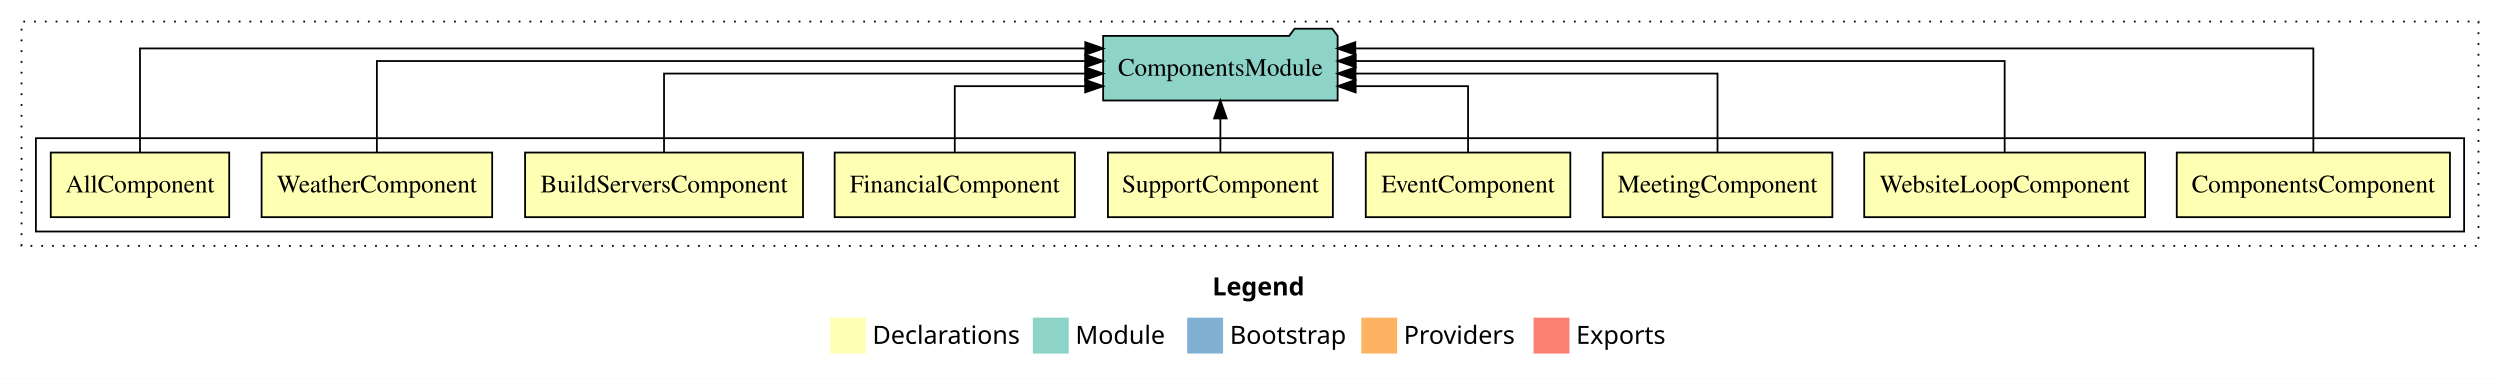
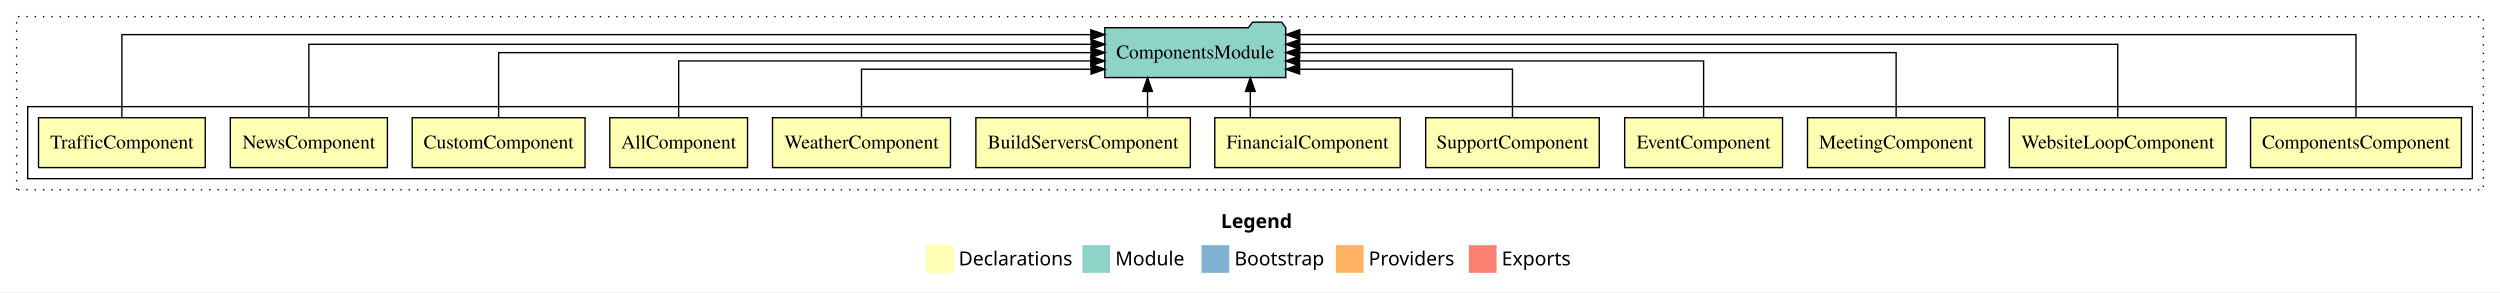
- <svg xmlns="http://www.w3.org/2000/svg" width="1393pt" height="211pt" viewBox="0.00 0.00 1393.00 211.00">
+ <svg xmlns="http://www.w3.org/2000/svg" width="1805pt" height="211pt" viewBox="0.00 0.00 1805.00 211.00">
  <g id="graph0" class="graph" transform="scale(1 1) rotate(0) translate(4 207)">
-     <polygon fill="#ffffff" stroke="transparent" points="-4,4 -4,-207 1389,-207 1389,4 -4,4" />
-     <text text-anchor="start" x="671.509" y="-42.4" font-family="sans-serif" font-weight="bold" font-size="14.00" fill="#000000">Legend</text>
-     <polygon fill="#ffffb3" stroke="transparent" points="458.5,-10 458.5,-30 478.5,-30 478.5,-10 458.5,-10" />
-     <text text-anchor="start" x="482.129" y="-15.4" font-family="sans-serif" font-size="14.00" fill="#000000">  Declarations</text>
-     <polygon fill="#8dd3c7" stroke="transparent" points="571.5,-10 571.5,-30 591.5,-30 591.5,-10 571.5,-10" />
-     <text text-anchor="start" x="595.225" y="-15.4" font-family="sans-serif" font-size="14.00" fill="#000000">  Module</text>
-     <polygon fill="#80b1d3" stroke="transparent" points="657.5,-10 657.5,-30 677.5,-30 677.5,-10 657.5,-10" />
-     <text text-anchor="start" x="681.281" y="-15.4" font-family="sans-serif" font-size="14.00" fill="#000000">  Bootstrap</text>
-     <polygon fill="#fdb462" stroke="transparent" points="754.5,-10 754.5,-30 774.5,-30 774.5,-10 754.5,-10" />
-     <text text-anchor="start" x="778.173" y="-15.4" font-family="sans-serif" font-size="14.00" fill="#000000">  Providers</text>
-     <polygon fill="#fb8072" stroke="transparent" points="850.5,-10 850.5,-30 870.5,-30 870.5,-10 850.5,-10" />
-     <text text-anchor="start" x="874.226" y="-15.4" font-family="sans-serif" font-size="14.00" fill="#000000">  Exports</text>
+     <polygon fill="#ffffff" stroke="transparent" points="-4,4 -4,-207 1801,-207 1801,4 -4,4" />
+     <text text-anchor="start" x="877.509" y="-42.4" font-family="sans-serif" font-weight="bold" font-size="14.00" fill="#000000">Legend</text>
+     <polygon fill="#ffffb3" stroke="transparent" points="664.5,-10 664.5,-30 684.5,-30 684.5,-10 664.5,-10" />
+     <text text-anchor="start" x="688.129" y="-15.4" font-family="sans-serif" font-size="14.00" fill="#000000">  Declarations</text>
+     <polygon fill="#8dd3c7" stroke="transparent" points="777.5,-10 777.5,-30 797.5,-30 797.5,-10 777.5,-10" />
+     <text text-anchor="start" x="801.225" y="-15.4" font-family="sans-serif" font-size="14.00" fill="#000000">  Module</text>
+     <polygon fill="#80b1d3" stroke="transparent" points="863.5,-10 863.5,-30 883.5,-30 883.5,-10 863.5,-10" />
+     <text text-anchor="start" x="887.281" y="-15.4" font-family="sans-serif" font-size="14.00" fill="#000000">  Bootstrap</text>
+     <polygon fill="#fdb462" stroke="transparent" points="960.5,-10 960.5,-30 980.5,-30 980.5,-10 960.5,-10" />
+     <text text-anchor="start" x="984.173" y="-15.4" font-family="sans-serif" font-size="14.00" fill="#000000">  Providers</text>
+     <polygon fill="#fb8072" stroke="transparent" points="1056.5,-10 1056.5,-30 1076.5,-30 1076.5,-10 1056.5,-10" />
+     <text text-anchor="start" x="1080.226" y="-15.4" font-family="sans-serif" font-size="14.00" fill="#000000">  Exports</text>
    <g id="clust1" class="cluster">
-       <polygon fill="none" stroke="#000000" stroke-dasharray="1,5" points="8,-70 8,-195 1377,-195 1377,-70 8,-70" />
+       <polygon fill="none" stroke="#000000" stroke-dasharray="1,5" points="8,-70 8,-195 1789,-195 1789,-70 8,-70" />
    </g>
    <g id="clust2" class="cluster">
-       <polygon fill="none" stroke="#000000" points="16,-78 16,-130 1369,-130 1369,-78 16,-78" />
+       <polygon fill="none" stroke="#000000" points="16,-78 16,-130 1781,-130 1781,-78 16,-78" />
    </g>
    <g id="node1" class="node">
-       <polygon fill="#ffffb3" stroke="#000000" points="1361.109,-122 1208.891,-122 1208.891,-86 1361.109,-86 1361.109,-122" />
-       <text text-anchor="middle" x="1285" y="-99.8" font-family="Times,serif" font-size="14.00" fill="#000000">ComponentsComponent</text>
+       <polygon fill="#ffffb3" stroke="#000000" points="1773.109,-122 1620.891,-122 1620.891,-86 1773.109,-86 1773.109,-122" />
+       <text text-anchor="middle" x="1697" y="-99.8" font-family="Times,serif" font-size="14.00" fill="#000000">ComponentsComponent</text>
+     </g>
+     <g id="node13" class="node">
+       <polygon fill="#8dd3c7" stroke="#000000" points="924.327,-187 921.327,-191 900.327,-191 897.327,-187 793.673,-187 793.673,-151 924.327,-151 924.327,-187" />
+       <text text-anchor="middle" x="859" y="-164.8" font-family="Times,serif" font-size="14.00" fill="#000000">ComponentsModule</text>
+     </g>
+     <g id="edge1" class="edge">
+       <path fill="none" stroke="#000000" d="M1697,-122.091C1697,-145.133 1697,-182 1697,-182 1697,-182 934.407,-182 934.407,-182" />
+       <polygon fill="#000000" stroke="#000000" points="934.407,-178.5 924.407,-182 934.407,-185.5 934.407,-178.5" />
+     </g>
+     <g id="node2" class="node">
+       <polygon fill="#ffffb3" stroke="#000000" points="1603.255,-122 1446.745,-122 1446.745,-86 1603.255,-86 1603.255,-122" />
+       <text text-anchor="middle" x="1525" y="-99.8" font-family="Times,serif" font-size="14.00" fill="#000000">WebsiteLoopComponent</text>
+     </g>
+     <g id="edge2" class="edge">
+       <path fill="none" stroke="#000000" d="M1525,-122.284C1525,-143.321 1525,-175 1525,-175 1525,-175 934.376,-175 934.376,-175" />
+       <polygon fill="#000000" stroke="#000000" points="934.376,-171.5 924.376,-175 934.376,-178.5 934.376,-171.5" />
+     </g>
+     <g id="node3" class="node">
+       <polygon fill="#ffffb3" stroke="#000000" points="1428.987,-122 1301.013,-122 1301.013,-86 1428.987,-86 1428.987,-122" />
+       <text text-anchor="middle" x="1365" y="-99.8" font-family="Times,serif" font-size="14.00" fill="#000000">MeetingComponent</text>
+     </g>
+     <g id="edge3" class="edge">
+       <path fill="none" stroke="#000000" d="M1365,-122.106C1365,-141.339 1365,-169 1365,-169 1365,-169 934.373,-169 934.373,-169" />
+       <polygon fill="#000000" stroke="#000000" points="934.373,-165.5 924.373,-169 934.373,-172.5 934.373,-165.5" />
+     </g>
+     <g id="node4" class="node">
+       <polygon fill="#ffffb3" stroke="#000000" points="1282.99,-122 1169.01,-122 1169.01,-86 1282.99,-86 1282.99,-122" />
+       <text text-anchor="middle" x="1226" y="-99.8" font-family="Times,serif" font-size="14.00" fill="#000000">EventComponent</text>
+     </g>
+     <g id="edge4" class="edge">
+       <path fill="none" stroke="#000000" d="M1226,-122.022C1226,-139.373 1226,-163 1226,-163 1226,-163 934.189,-163 934.189,-163" />
+       <polygon fill="#000000" stroke="#000000" points="934.189,-159.5 924.189,-163 934.189,-166.5 934.189,-159.5" />
+     </g>
+     <g id="node5" class="node">
+       <polygon fill="#ffffb3" stroke="#000000" points="1150.667,-122 1025.333,-122 1025.333,-86 1150.667,-86 1150.667,-122" />
+       <text text-anchor="middle" x="1088" y="-99.8" font-family="Times,serif" font-size="14.00" fill="#000000">SupportComponent</text>
+     </g>
+     <g id="edge5" class="edge">
+       <path fill="none" stroke="#000000" d="M1088,-122.24C1088,-137.571 1088,-157 1088,-157 1088,-157 934.316,-157 934.316,-157" />
+       <polygon fill="#000000" stroke="#000000" points="934.316,-153.5 924.316,-157 934.316,-160.5 934.316,-153.5" />
+     </g>
+     <g id="node6" class="node">
+       <polygon fill="#ffffb3" stroke="#000000" points="1006.931,-122 873.069,-122 873.069,-86 1006.931,-86 1006.931,-122" />
+       <text text-anchor="middle" x="940" y="-99.8" font-family="Times,serif" font-size="14.00" fill="#000000">FinancialComponent</text>
+     </g>
+     <g id="edge6" class="edge">
+       <path fill="none" stroke="#000000" d="M898.724,-122.106C898.724,-122.106 898.724,-140.991 898.724,-140.991" />
+       <polygon fill="#000000" stroke="#000000" points="895.224,-140.991 898.724,-150.991 902.224,-140.991 895.224,-140.991" />
+     </g>
+     <g id="node7" class="node">
+       <polygon fill="#ffffb3" stroke="#000000" points="855.428,-122 700.572,-122 700.572,-86 855.428,-86 855.428,-122" />
+       <text text-anchor="middle" x="778" y="-99.8" font-family="Times,serif" font-size="14.00" fill="#000000">BuildServersComponent</text>
+     </g>
+     <g id="edge7" class="edge">
+       <path fill="none" stroke="#000000" d="M824.525,-122.106C824.525,-122.106 824.525,-140.991 824.525,-140.991" />
+       <polygon fill="#000000" stroke="#000000" points="821.025,-140.991 824.525,-150.991 828.025,-140.991 821.025,-140.991" />
+     </g>
+     <g id="node8" class="node">
+       <polygon fill="#ffffb3" stroke="#000000" points="682.242,-122 553.758,-122 553.758,-86 682.242,-86 682.242,-122" />
+       <text text-anchor="middle" x="618" y="-99.8" font-family="Times,serif" font-size="14.00" fill="#000000">WeatherComponent</text>
+     </g>
+     <g id="edge8" class="edge">
+       <path fill="none" stroke="#000000" d="M618,-122.24C618,-137.571 618,-157 618,-157 618,-157 783.782,-157 783.782,-157" />
+       <polygon fill="#000000" stroke="#000000" points="783.782,-160.5 793.782,-157 783.782,-153.5 783.782,-160.5" />
+     </g>
+     <g id="node9" class="node">
+       <polygon fill="#ffffb3" stroke="#000000" points="535.72,-122 436.28,-122 436.28,-86 535.72,-86 535.72,-122" />
+       <text text-anchor="middle" x="486" y="-99.8" font-family="Times,serif" font-size="14.00" fill="#000000">AllComponent</text>
+     </g>
+     <g id="edge9" class="edge">
+       <path fill="none" stroke="#000000" d="M486,-122.022C486,-139.373 486,-163 486,-163 486,-163 783.601,-163 783.601,-163" />
+       <polygon fill="#000000" stroke="#000000" points="783.602,-166.5 793.601,-163 783.601,-159.5 783.602,-166.5" />
    </g>
    <g id="node10" class="node">
-       <polygon fill="#8dd3c7" stroke="#000000" points="741.327,-187 738.327,-191 717.327,-191 714.327,-187 610.673,-187 610.673,-151 741.327,-151 741.327,-187" />
-       <text text-anchor="middle" x="676" y="-164.8" font-family="Times,serif" font-size="14.00" fill="#000000">ComponentsModule</text>
+       <polygon fill="#ffffb3" stroke="#000000" points="418.395,-122 293.605,-122 293.605,-86 418.395,-86 418.395,-122" />
+       <text text-anchor="middle" x="356" y="-99.8" font-family="Times,serif" font-size="14.00" fill="#000000">CustomComponent</text>
    </g>
-     <g id="edge1" class="edge">
-       <path fill="none" stroke="#000000" d="M1285,-122.011C1285,-144.485 1285,-180 1285,-180 1285,-180 751.174,-180 751.174,-180" />
-       <polygon fill="#000000" stroke="#000000" points="751.174,-176.5 741.174,-180 751.174,-183.5 751.174,-176.5" />
+     <g id="edge10" class="edge">
+       <path fill="none" stroke="#000000" d="M356,-122.106C356,-141.339 356,-169 356,-169 356,-169 783.757,-169 783.757,-169" />
+       <polygon fill="#000000" stroke="#000000" points="783.757,-172.5 793.757,-169 783.757,-165.5 783.757,-172.5" />
    </g>
-     <g id="node2" class="node">
-       <polygon fill="#ffffb3" stroke="#000000" points="1191.255,-122 1034.745,-122 1034.745,-86 1191.255,-86 1191.255,-122" />
-       <text text-anchor="middle" x="1113" y="-99.8" font-family="Times,serif" font-size="14.00" fill="#000000">WebsiteLoopComponent</text>
+     <g id="node11" class="node">
+       <polygon fill="#ffffb3" stroke="#000000" points="275.705,-122 162.295,-122 162.295,-86 275.705,-86 275.705,-122" />
+       <text text-anchor="middle" x="219" y="-99.8" font-family="Times,serif" font-size="14.00" fill="#000000">NewsComponent</text>
    </g>
-     <g id="edge2" class="edge">
-       <path fill="none" stroke="#000000" d="M1113,-122.129C1113,-142.572 1113,-173 1113,-173 1113,-173 751.423,-173 751.423,-173" />
-       <polygon fill="#000000" stroke="#000000" points="751.423,-169.5 741.423,-173 751.423,-176.5 751.423,-169.5" />
+     <g id="edge11" class="edge">
+       <path fill="none" stroke="#000000" d="M219,-122.284C219,-143.321 219,-175 219,-175 219,-175 783.814,-175 783.814,-175" />
+       <polygon fill="#000000" stroke="#000000" points="783.814,-178.5 793.814,-175 783.814,-171.5 783.814,-178.5" />
    </g>
-     <g id="node3" class="node">
-       <polygon fill="#ffffb3" stroke="#000000" points="1016.987,-122 889.013,-122 889.013,-86 1016.987,-86 1016.987,-122" />
-       <text text-anchor="middle" x="953" y="-99.8" font-family="Times,serif" font-size="14.00" fill="#000000">MeetingComponent</text>
+     <g id="node12" class="node">
+       <polygon fill="#ffffb3" stroke="#000000" points="144.187,-122 23.813,-122 23.813,-86 144.187,-86 144.187,-122" />
+       <text text-anchor="middle" x="84" y="-99.8" font-family="Times,serif" font-size="14.00" fill="#000000">TrafficComponent</text>
    </g>
-     <g id="edge3" class="edge">
-       <path fill="none" stroke="#000000" d="M953,-122.267C953,-140.555 953,-166 953,-166 953,-166 751.294,-166 751.294,-166" />
-       <polygon fill="#000000" stroke="#000000" points="751.294,-162.5 741.294,-166 751.294,-169.5 751.294,-162.5" />
-     </g>
-     <g id="node4" class="node">
-       <polygon fill="#ffffb3" stroke="#000000" points="870.99,-122 757.01,-122 757.01,-86 870.99,-86 870.99,-122" />
-       <text text-anchor="middle" x="814" y="-99.8" font-family="Times,serif" font-size="14.00" fill="#000000">EventComponent</text>
-     </g>
-     <g id="edge4" class="edge">
-       <path fill="none" stroke="#000000" d="M814,-122.009C814,-138.049 814,-159 814,-159 814,-159 751.363,-159 751.363,-159" />
-       <polygon fill="#000000" stroke="#000000" points="751.363,-155.5 741.363,-159 751.363,-162.5 751.363,-155.5" />
-     </g>
-     <g id="node5" class="node">
-       <polygon fill="#ffffb3" stroke="#000000" points="738.667,-122 613.333,-122 613.333,-86 738.667,-86 738.667,-122" />
-       <text text-anchor="middle" x="676" y="-99.8" font-family="Times,serif" font-size="14.00" fill="#000000">SupportComponent</text>
-     </g>
-     <g id="edge5" class="edge">
-       <path fill="none" stroke="#000000" d="M676,-122.106C676,-122.106 676,-140.991 676,-140.991" />
-       <polygon fill="#000000" stroke="#000000" points="672.5,-140.991 676,-150.991 679.5,-140.991 672.5,-140.991" />
-     </g>
-     <g id="node6" class="node">
-       <polygon fill="#ffffb3" stroke="#000000" points="594.931,-122 461.069,-122 461.069,-86 594.931,-86 594.931,-122" />
-       <text text-anchor="middle" x="528" y="-99.8" font-family="Times,serif" font-size="14.00" fill="#000000">FinancialComponent</text>
-     </g>
-     <g id="edge6" class="edge">
-       <path fill="none" stroke="#000000" d="M528,-122.009C528,-138.049 528,-159 528,-159 528,-159 600.654,-159 600.654,-159" />
-       <polygon fill="#000000" stroke="#000000" points="600.654,-162.5 610.654,-159 600.654,-155.5 600.654,-162.5" />
-     </g>
-     <g id="node7" class="node">
-       <polygon fill="#ffffb3" stroke="#000000" points="443.428,-122 288.572,-122 288.572,-86 443.428,-86 443.428,-122" />
-       <text text-anchor="middle" x="366" y="-99.8" font-family="Times,serif" font-size="14.00" fill="#000000">BuildServersComponent</text>
-     </g>
-     <g id="edge7" class="edge">
-       <path fill="none" stroke="#000000" d="M366,-122.267C366,-140.555 366,-166 366,-166 366,-166 600.636,-166 600.636,-166" />
-       <polygon fill="#000000" stroke="#000000" points="600.636,-169.5 610.636,-166 600.636,-162.5 600.636,-169.5" />
-     </g>
-     <g id="node8" class="node">
-       <polygon fill="#ffffb3" stroke="#000000" points="270.242,-122 141.758,-122 141.758,-86 270.242,-86 270.242,-122" />
-       <text text-anchor="middle" x="206" y="-99.8" font-family="Times,serif" font-size="14.00" fill="#000000">WeatherComponent</text>
-     </g>
-     <g id="edge8" class="edge">
-       <path fill="none" stroke="#000000" d="M206,-122.129C206,-142.572 206,-173 206,-173 206,-173 600.649,-173 600.649,-173" />
-       <polygon fill="#000000" stroke="#000000" points="600.649,-176.5 610.649,-173 600.649,-169.5 600.649,-176.5" />
-     </g>
-     <g id="node9" class="node">
-       <polygon fill="#ffffb3" stroke="#000000" points="123.72,-122 24.28,-122 24.28,-86 123.72,-86 123.72,-122" />
-       <text text-anchor="middle" x="74" y="-99.8" font-family="Times,serif" font-size="14.00" fill="#000000">AllComponent</text>
-     </g>
-     <g id="edge9" class="edge">
-       <path fill="none" stroke="#000000" d="M74,-122.011C74,-144.485 74,-180 74,-180 74,-180 600.717,-180 600.717,-180" />
-       <polygon fill="#000000" stroke="#000000" points="600.717,-183.5 610.717,-180 600.717,-176.5 600.717,-183.5" />
+     <g id="edge12" class="edge">
+       <path fill="none" stroke="#000000" d="M84,-122.091C84,-145.133 84,-182 84,-182 84,-182 783.592,-182 783.592,-182" />
+       <polygon fill="#000000" stroke="#000000" points="783.592,-185.5 793.592,-182 783.592,-178.5 783.592,-185.5" />
    </g>
  </g>
</svg>
